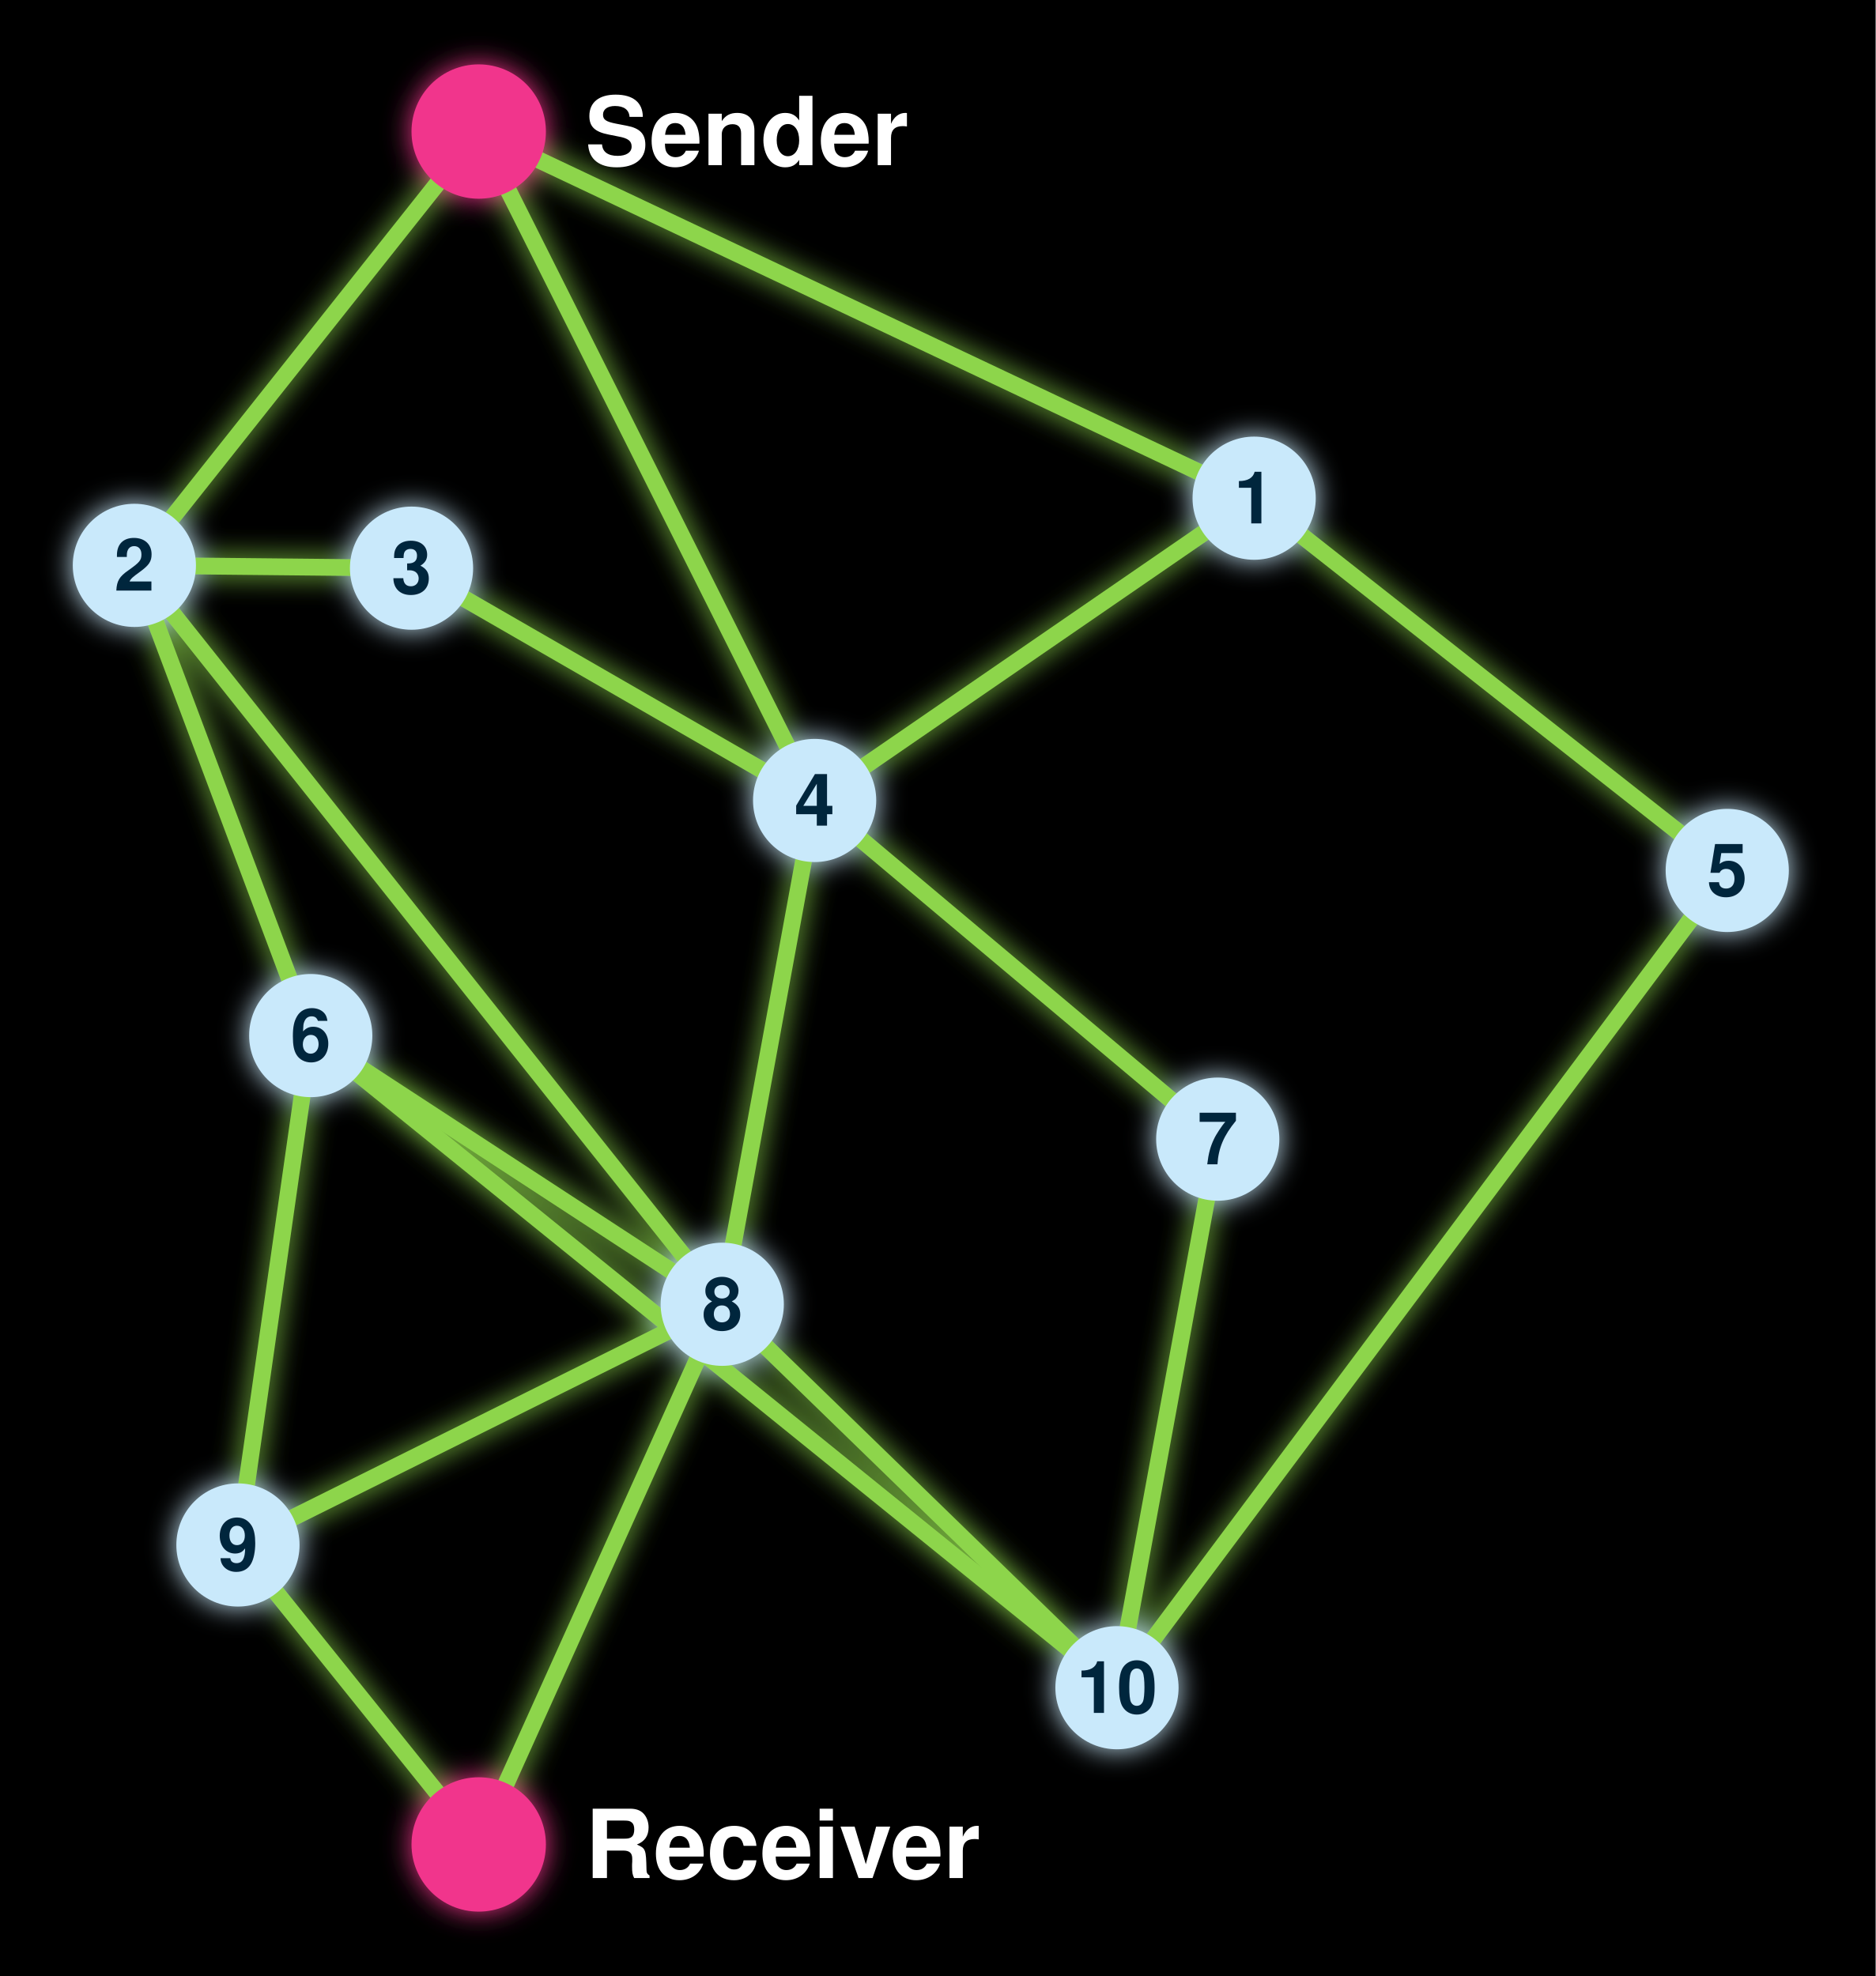
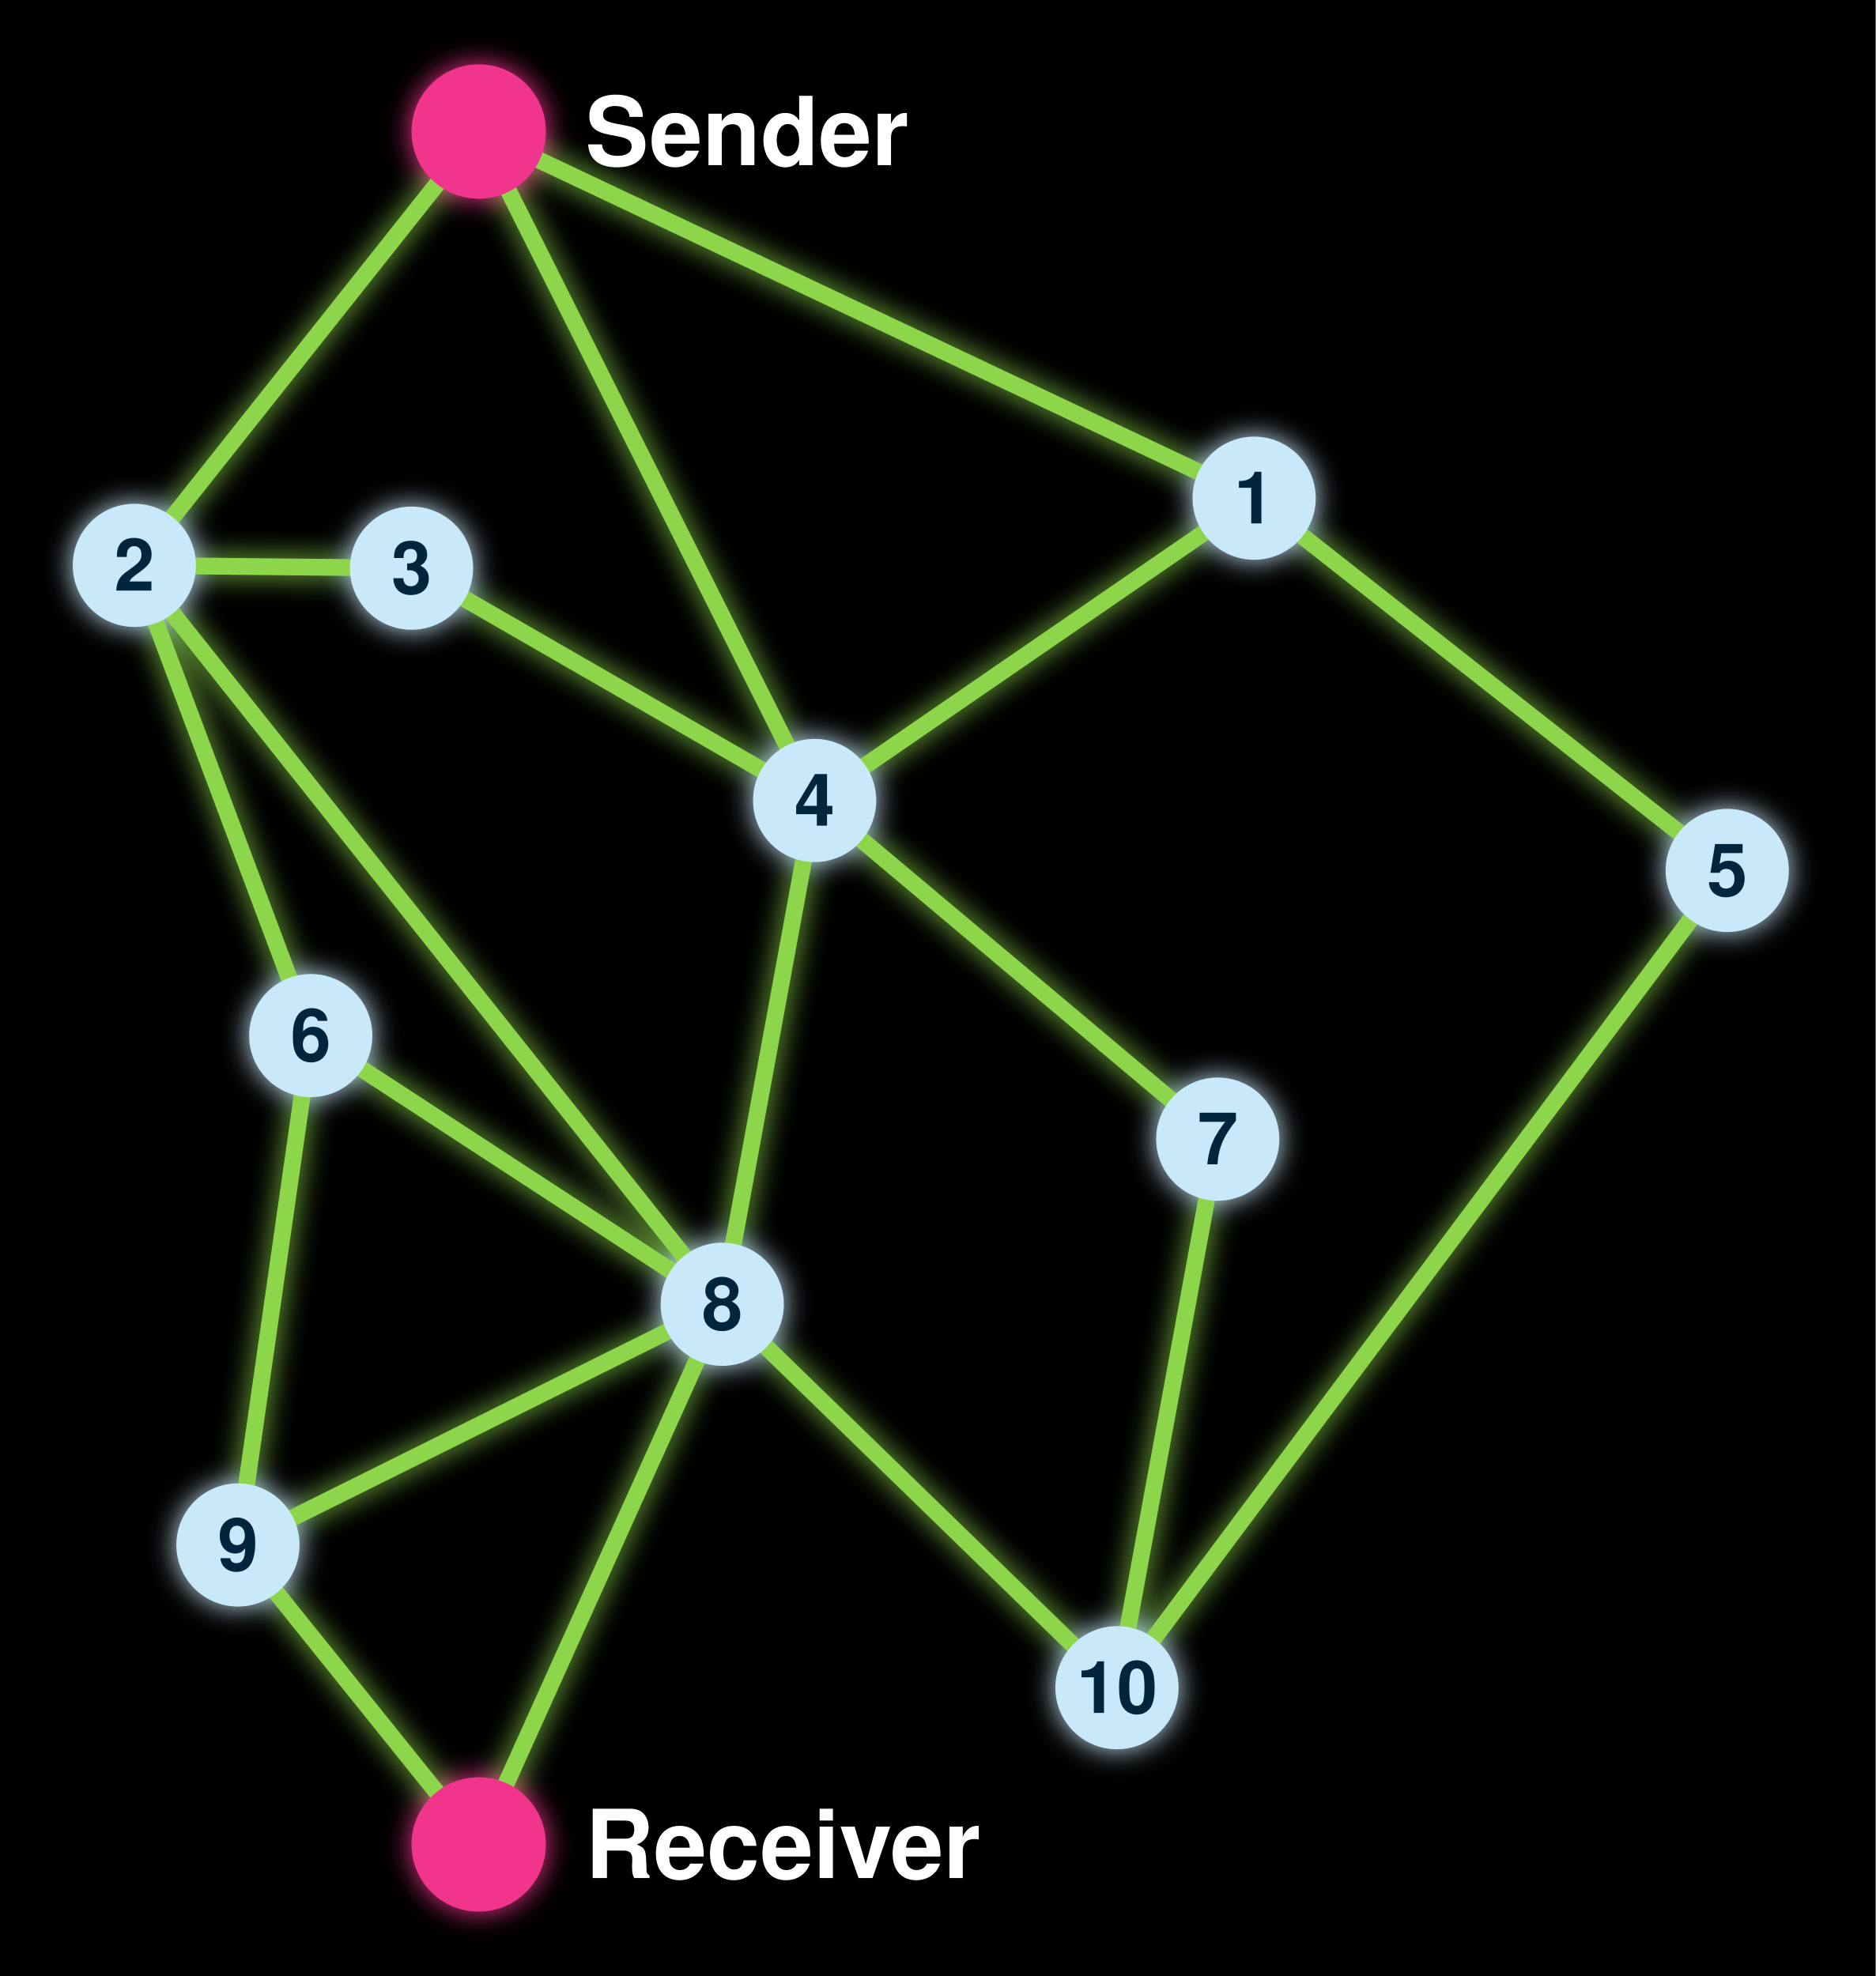
<svg xmlns="http://www.w3.org/2000/svg" viewBox="0 0 335 353" width="335" height="353" class="netgraph" lang="en" role="img" aria-labelledby="netgraph-title" aria-describedby="netgraph-desc">
  <style>
    .ng-bg { fill: #000000; }
    .ng-edge { stroke: #8DD54B; stroke-width: 3; stroke-linecap: round; }
    .ng-node { fill: #C9E9FB; }
    .ng-endpoint { fill: #F1358C; }
    .ng-num { fill: #06263D; font: 700 13px system-ui, -apple-system, 'Segoe UI', Helvetica, Arial, sans-serif; text-anchor: middle; }
    .ng-label { fill: #FFFFFF; font: 600 17px system-ui, -apple-system, 'Segoe UI', Helvetica, Arial, sans-serif; }
    /* Windows High Contrast Mode: the glow and the fixed palette are
       both dropped, so fall back to the user's own colours. */
    @media (forced-colors: active) {
      .ng-bg { fill: Canvas; }
      .ng-edge { stroke: CanvasText; }
      .ng-node, .ng-endpoint { fill: Canvas; stroke: CanvasText; stroke-width: 2; }
      .ng-num, .ng-label { fill: CanvasText; }
      .ng-glow { filter: none; }
    }
  </style>
  <defs>
    <filter id="netgraph-glow" x="-20%" y="-20%" width="140%" height="140%">
      <feGaussianBlur stdDeviation="2.5" result="blur" />
      <feMerge>
        <feMergeNode in="blur" />
        <feMergeNode in="SourceGraphic" />
      </feMerge>
    </filter>
  </defs>
  <rect class="ng-bg" width="335" height="353" />
  <g class="ng-glow" filter="url(#netgraph-glow)">
    <g class="ng-edges">
      <line class="ng-edge" data-from="Sender" data-to="1" x1="85.5" y1="23.5" x2="224.0" y2="89.0" />
      <line class="ng-edge" data-from="Sender" data-to="2" x1="85.5" y1="23.5" x2="24.0" y2="101.0" />
      <line class="ng-edge" data-from="Sender" data-to="4" x1="85.5" y1="23.5" x2="145.5" y2="143.0" />
      <line class="ng-edge" data-from="Receiver" data-to="9" x1="85.5" y1="329.5" x2="42.5" y2="276.0" />
      <line class="ng-edge" data-from="Receiver" data-to="8" x1="85.5" y1="329.5" x2="129.0" y2="233.0" />
      <line class="ng-edge" data-from="3" data-to="2" x1="73.5" y1="101.5" x2="24.0" y2="101.0" />
      <line class="ng-edge" data-from="3" data-to="4" x1="73.5" y1="101.5" x2="145.5" y2="143.0" />
      <line class="ng-edge" data-from="7" data-to="10" x1="217.5" y1="203.5" x2="199.5" y2="301.5" />
      <line class="ng-edge" data-from="7" data-to="4" x1="217.5" y1="203.5" x2="145.5" y2="143.0" />
      <line class="ng-edge" data-from="5" data-to="10" x1="308.5" y1="155.5" x2="199.5" y2="301.5" />
      <line class="ng-edge" data-from="5" data-to="1" x1="308.5" y1="155.5" x2="224.0" y2="89.0" />
      <line class="ng-edge" data-from="6" data-to="9" x1="55.5" y1="185.0" x2="42.5" y2="276.0" />
-       <line class="ng-edge" data-from="6" data-to="10" x1="55.5" y1="185.0" x2="199.5" y2="301.5" />
      <line class="ng-edge" data-from="6" data-to="2" x1="55.5" y1="185.0" x2="24.0" y2="101.0" />
      <line class="ng-edge" data-from="6" data-to="8" x1="55.5" y1="185.0" x2="129.0" y2="233.0" />
      <line class="ng-edge" data-from="9" data-to="8" x1="42.5" y1="276.0" x2="129.0" y2="233.0" />
      <line class="ng-edge" data-from="10" data-to="8" x1="199.5" y1="301.5" x2="129.0" y2="233.0" />
      <line class="ng-edge" data-from="1" data-to="4" x1="224.0" y1="89.0" x2="145.5" y2="143.0" />
      <line class="ng-edge" data-from="2" data-to="8" x1="24.0" y1="101.0" x2="129.0" y2="233.0" />
      <line class="ng-edge" data-from="4" data-to="8" x1="145.5" y1="143.0" x2="129.0" y2="233.0" />
    </g>
    <g class="ng-nodes">
      <g class="ng-node-group" data-node="Sender" data-role="sender" data-x="85.5" data-y="23.5">
        <circle class="ng-endpoint" cx="85.5" cy="23.5" r="12" />
      </g>
      <g class="ng-node-group" data-node="1" data-role="relay" data-x="224.0" data-y="89.0">
        <circle class="ng-node" cx="224.0" cy="89.0" r="11" />
        <text class="ng-num" x="224.0" y="93.5">1</text>
      </g>
      <g class="ng-node-group" data-node="2" data-role="relay" data-x="24.0" data-y="101.0">
        <circle class="ng-node" cx="24.0" cy="101.0" r="11" />
        <text class="ng-num" x="24.0" y="105.5">2</text>
      </g>
      <g class="ng-node-group" data-node="3" data-role="relay" data-x="73.5" data-y="101.5">
        <circle class="ng-node" cx="73.5" cy="101.5" r="11" />
        <text class="ng-num" x="73.5" y="106.0">3</text>
      </g>
      <g class="ng-node-group" data-node="4" data-role="relay" data-x="145.5" data-y="143.0">
        <circle class="ng-node" cx="145.5" cy="143.0" r="11" />
        <text class="ng-num" x="145.5" y="147.5">4</text>
      </g>
      <g class="ng-node-group" data-node="5" data-role="relay" data-x="308.5" data-y="155.5">
        <circle class="ng-node" cx="308.5" cy="155.5" r="11" />
        <text class="ng-num" x="308.5" y="160.0">5</text>
      </g>
      <g class="ng-node-group" data-node="6" data-role="relay" data-x="55.5" data-y="185.0">
        <circle class="ng-node" cx="55.5" cy="185.0" r="11" />
        <text class="ng-num" x="55.5" y="189.5">6</text>
      </g>
      <g class="ng-node-group" data-node="7" data-role="relay" data-x="217.5" data-y="203.5">
        <circle class="ng-node" cx="217.5" cy="203.5" r="11" />
        <text class="ng-num" x="217.5" y="208.0">7</text>
      </g>
      <g class="ng-node-group" data-node="8" data-role="relay" data-x="129.0" data-y="233.0">
        <circle class="ng-node" cx="129.0" cy="233.0" r="11" />
        <text class="ng-num" x="129.0" y="237.5">8</text>
      </g>
      <g class="ng-node-group" data-node="9" data-role="relay" data-x="42.5" data-y="276.0">
        <circle class="ng-node" cx="42.5" cy="276.0" r="11" />
        <text class="ng-num" x="42.5" y="280.5">9</text>
      </g>
      <g class="ng-node-group" data-node="10" data-role="relay" data-x="199.5" data-y="301.5">
        <circle class="ng-node" cx="199.5" cy="301.5" r="11" />
        <text class="ng-num" x="199.5" y="306.0">10</text>
      </g>
      <g class="ng-node-group" data-node="Receiver" data-role="receiver" data-x="85.5" data-y="329.5">
        <circle class="ng-endpoint" cx="85.5" cy="329.5" r="12" />
      </g>
    </g>
  </g>
  <g class="ng-labels">
    <text class="ng-label" x="104.5" y="29.5">Sender</text>
    <text class="ng-label" x="104.5" y="335.5">Receiver</text>
  </g>
</svg>
